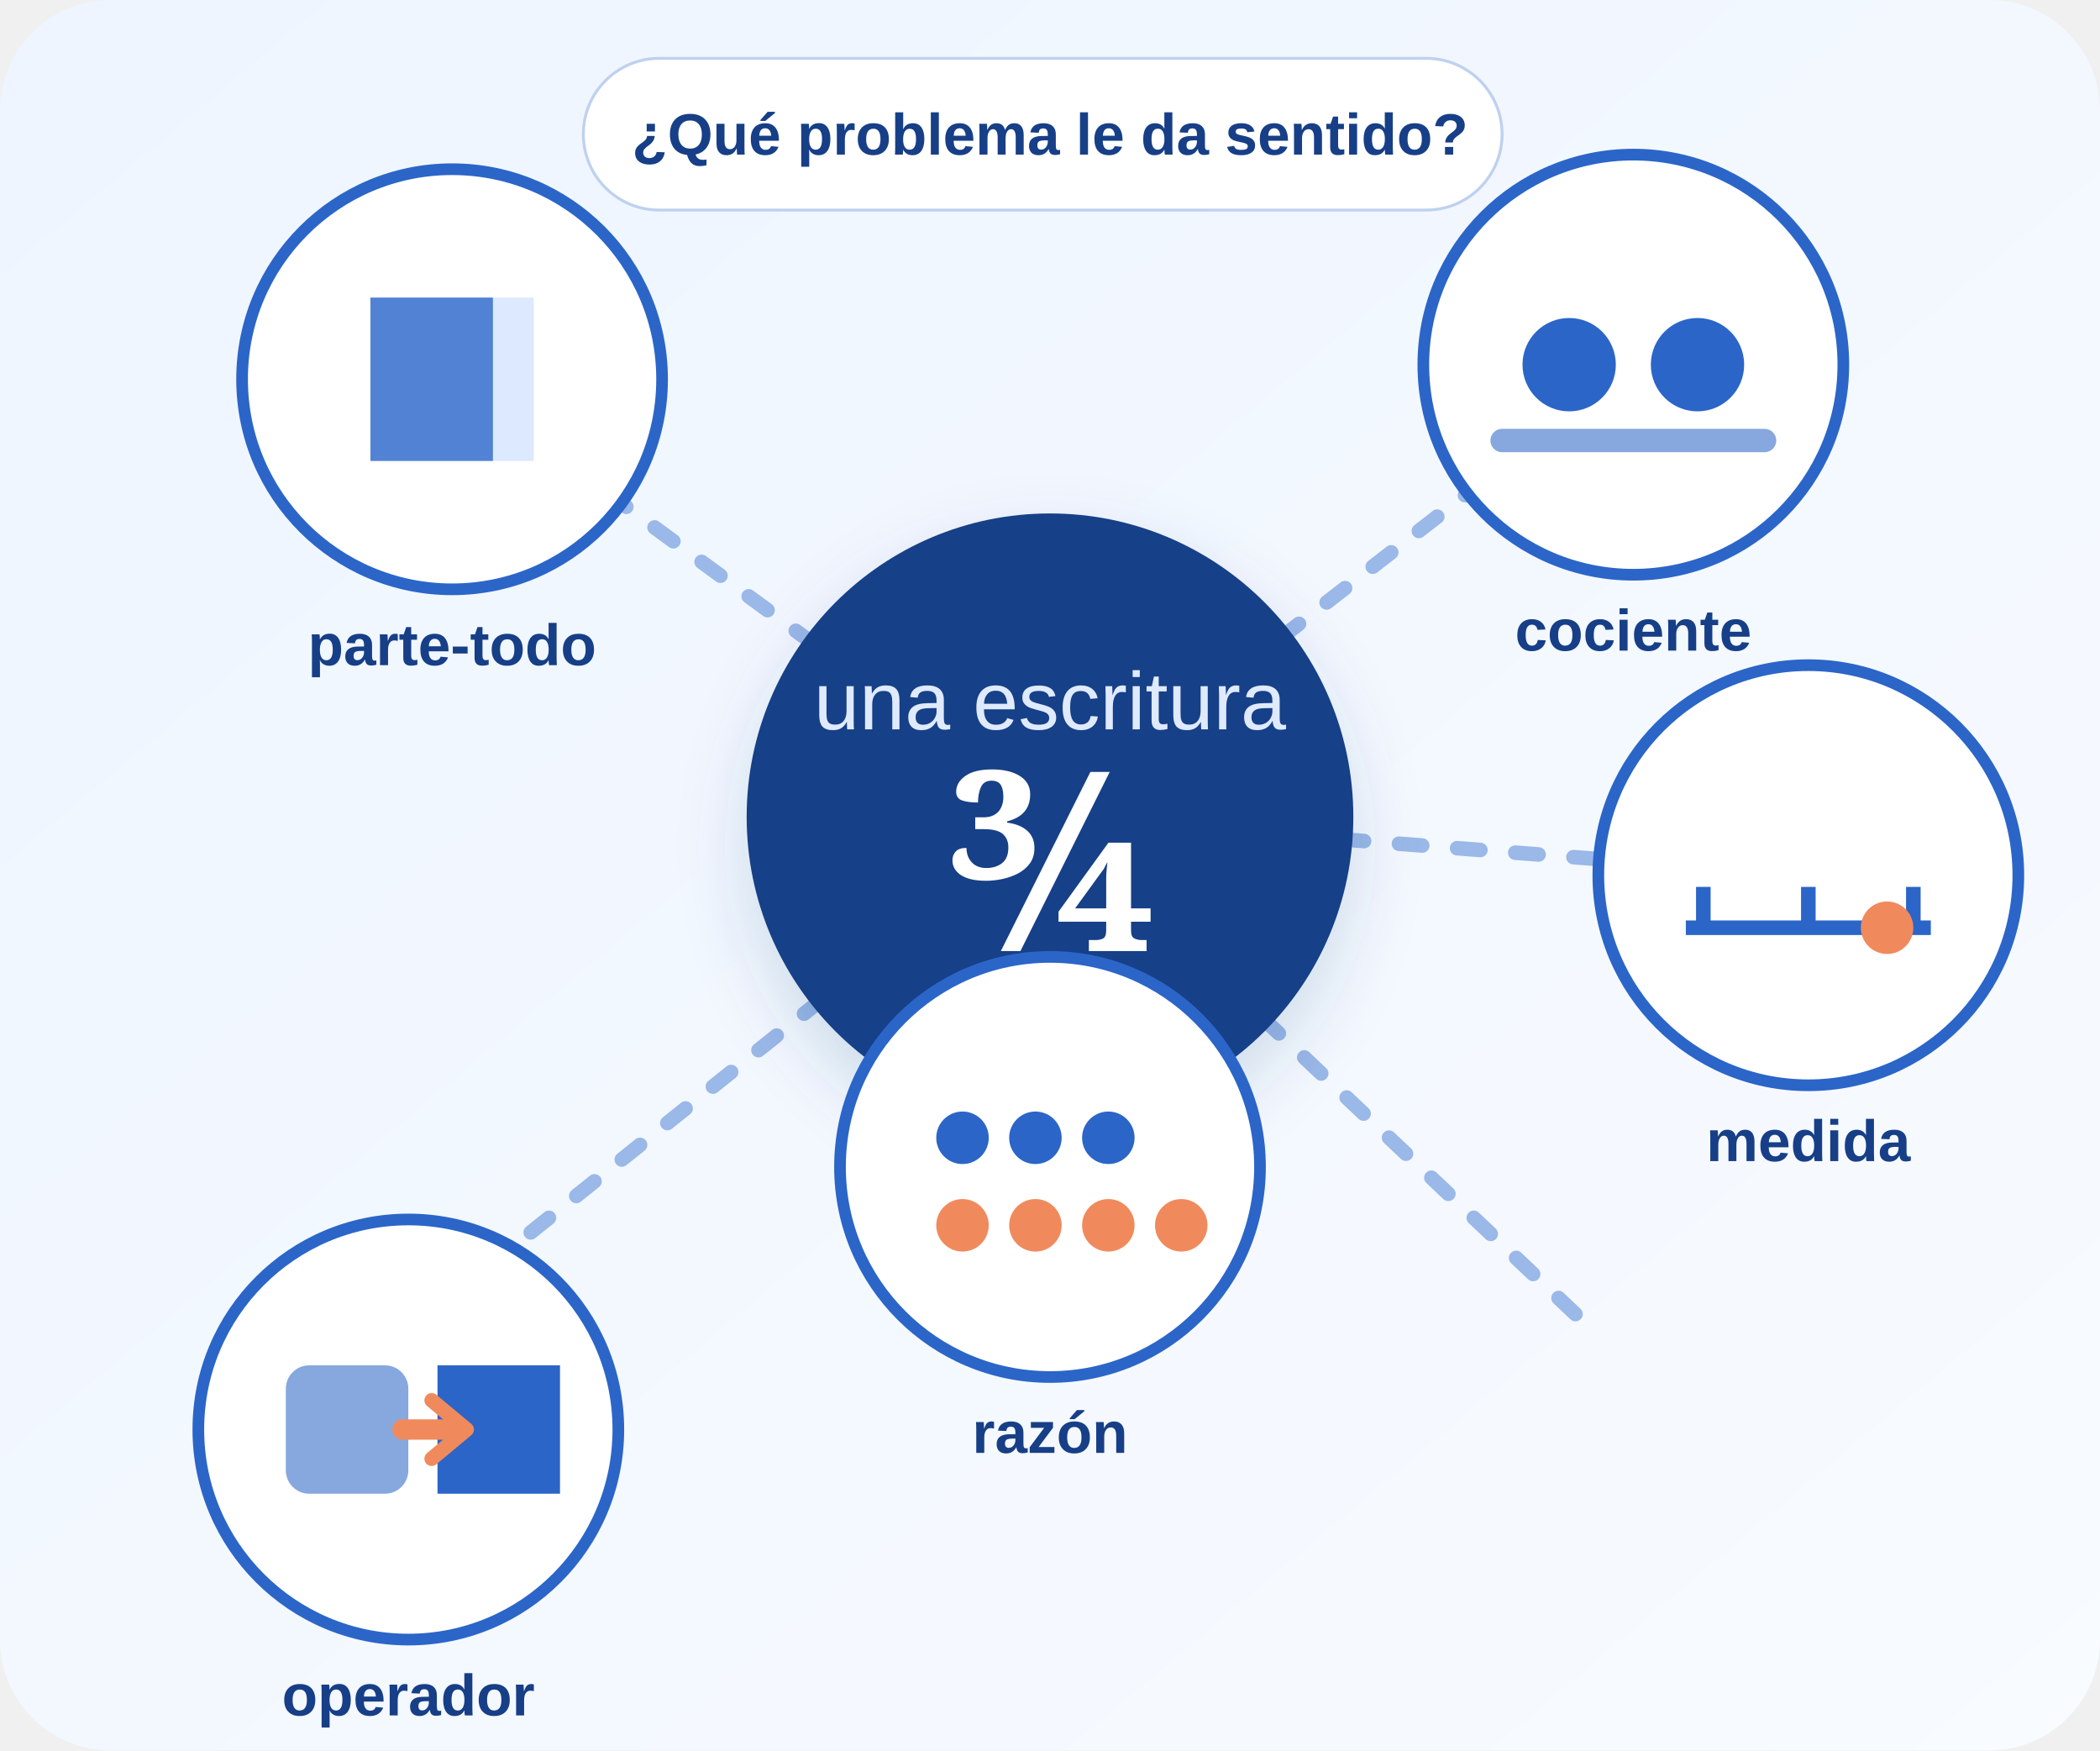
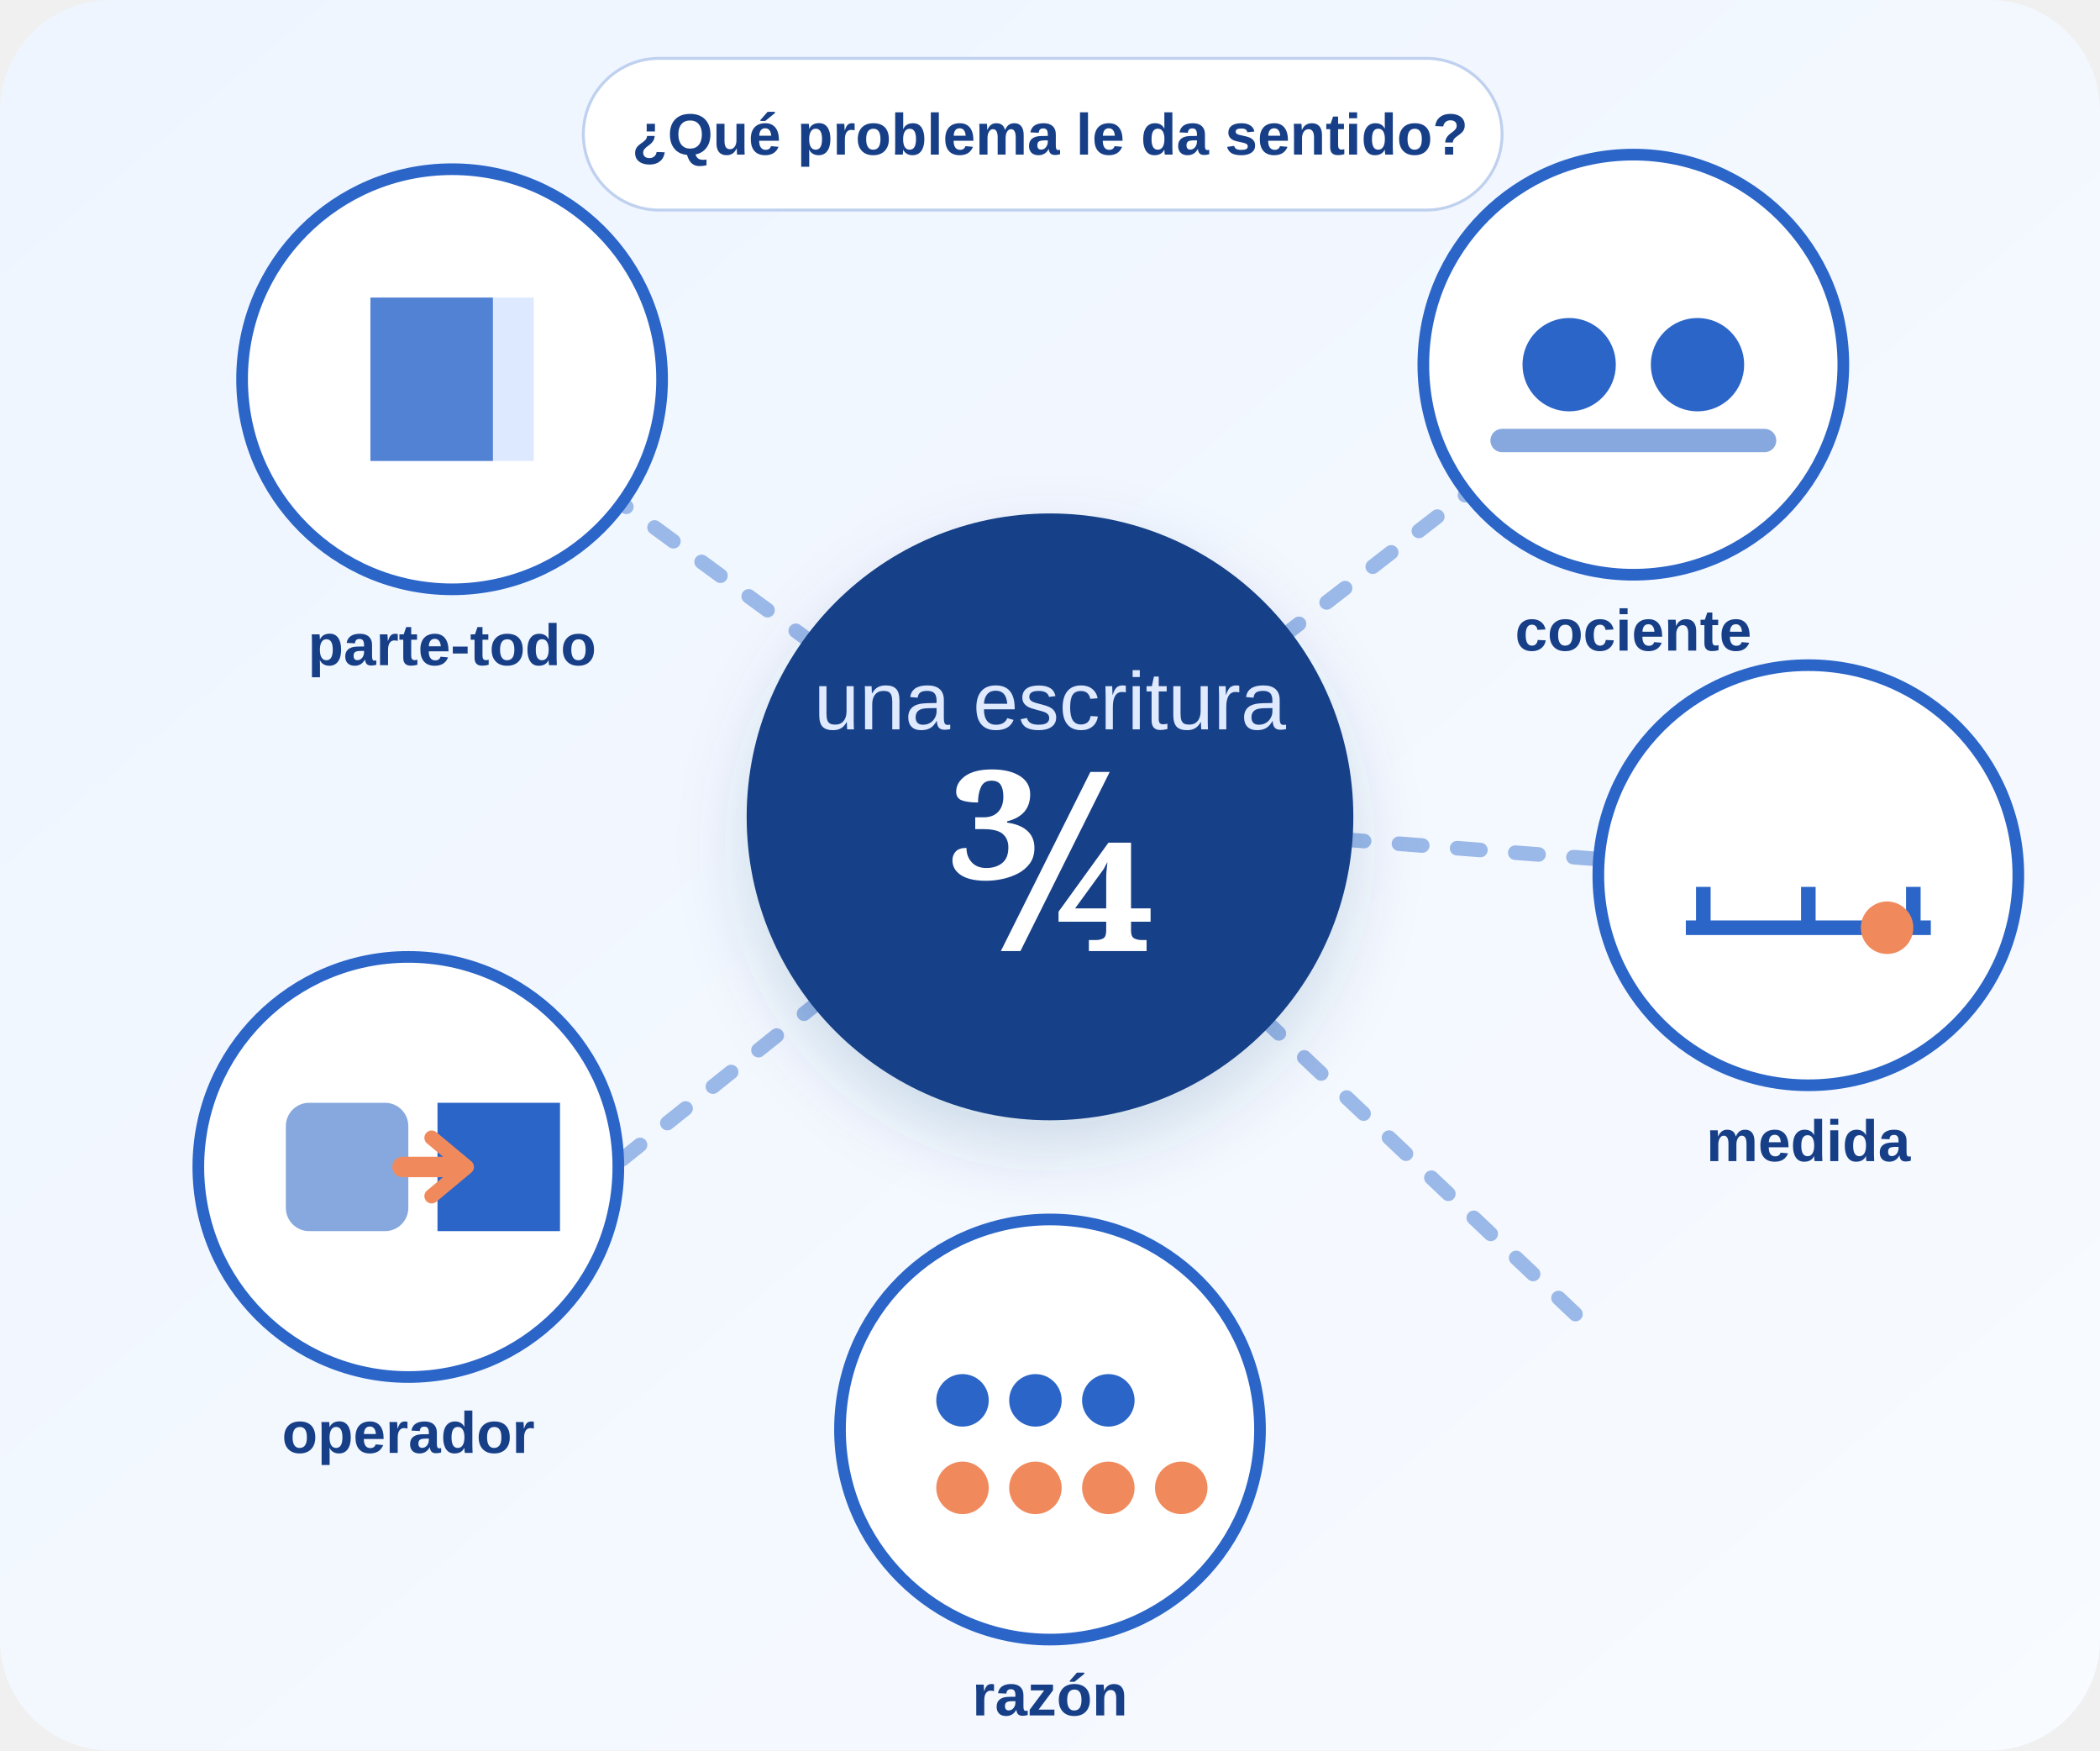
<svg xmlns="http://www.w3.org/2000/svg" viewBox="0 0 720 600" role="img" aria-labelledby="title desc">
  <defs>
    <linearGradient id="bg" x1="0" y1="0" x2="1" y2="1">
      <stop offset="0" stop-color="#eef5ff" />
      <stop offset="1" stop-color="#f8fbff" />
    </linearGradient>
    <filter id="shadow" x="-20%" y="-20%" width="140%" height="140%">
      <feDropShadow dx="0" dy="10" stdDeviation="12" flood-color="#123a72" flood-opacity=".16" />
    </filter>
  </defs>
  <rect width="720" height="600" rx="38" fill="url(#bg)" />
  <rect x="200" y="20" width="315" height="52" rx="26" fill="#ffffff" stroke="#bfd1ef" />
  <text x="360" y="53" text-anchor="middle" font-family="Arial, sans-serif" font-size="20" font-weight="700" fill="#173f87">¿Qué problema le da sentido?</text>
  <path d="M360 280 L155 130 M360 280 L560 125 M360 280 L620 300 M360 280 L545 455 M360 280 L160 440" stroke="#9ab8e8" stroke-width="5" stroke-linecap="round" stroke-dasharray="8 12" />
  <g filter="url(#shadow)">
    <circle cx="360" cy="280" r="104" fill="#173f87" />
    <text x="360" y="250" text-anchor="middle" font-family="Arial, sans-serif" font-size="28" fill="#dfeaff">una escritura</text>
    <text x="360" y="326" text-anchor="middle" font-family="Georgia, serif" font-size="86" font-weight="700" fill="#ffffff">¾</text>
  </g>
  <g font-family="Arial, sans-serif" text-anchor="middle" font-weight="700">
    <g transform="translate(155 130)">
      <circle r="72" fill="#ffffff" stroke="#2b65c8" stroke-width="4" />
      <path d="M-28 -28h56v56h-56z" fill="#dce9ff" />
      <path d="M-28 -28h42v56h-42z" fill="#2b65c8" opacity=".78" />
      <text y="98" font-size="20" fill="#173f87">parte-todo</text>
    </g>
    <g transform="translate(560 125)">
      <circle r="72" fill="#ffffff" stroke="#2b65c8" stroke-width="4" />
      <circle cx="-22" cy="0" r="16" fill="#2b65c8" />
      <circle cx="22" cy="0" r="16" fill="#2b65c8" />
      <path d="M-45 26h90" stroke="#86a8de" stroke-width="8" stroke-linecap="round" />
      <text y="98" font-size="20" fill="#173f87">cociente</text>
    </g>
    <g transform="translate(620 300)">
      <circle r="72" fill="#ffffff" stroke="#2b65c8" stroke-width="4" />
      <path d="M-42 18h84M-36 18v-14M0 18v-14M36 18v-14" stroke="#2b65c8" stroke-width="5" />
      <circle cx="27" cy="18" r="9" fill="#f08a5d" />
      <text y="98" font-size="20" fill="#173f87">medida</text>
    </g>
-     <g transform="translate(360 400)">
+     <g transform="translate(360 490)">
      <circle r="72" fill="#ffffff" stroke="#2b65c8" stroke-width="4" />
      <g fill="#2b65c8">
        <circle cx="-30" cy="-10" r="9" />
        <circle cx="-5" cy="-10" r="9" />
        <circle cx="20" cy="-10" r="9" />
      </g>
      <g fill="#f08a5d">
        <circle cx="-30" cy="20" r="9" />
        <circle cx="-5" cy="20" r="9" />
        <circle cx="20" cy="20" r="9" />
        <circle cx="45" cy="20" r="9" />
      </g>
      <text y="98" font-size="20" fill="#173f87">razón</text>
    </g>
-     <g transform="translate(140 490)">
+     <g transform="translate(140 400)">
      <circle r="72" fill="#ffffff" stroke="#2b65c8" stroke-width="4" />
      <rect x="-42" y="-22" width="42" height="44" rx="8" fill="#86a8de" />
      <path d="M10 -22h42v44H10z" fill="#2b65c8" />
      <path d="M-2 0h16" stroke="#f08a5d" stroke-width="7" stroke-linecap="round" />
      <path d="M8 -10l12 10L8 10" fill="none" stroke="#f08a5d" stroke-width="5" stroke-linecap="round" stroke-linejoin="round" />
      <text y="98" font-size="20" fill="#173f87">operador</text>
    </g>
  </g>
</svg>
